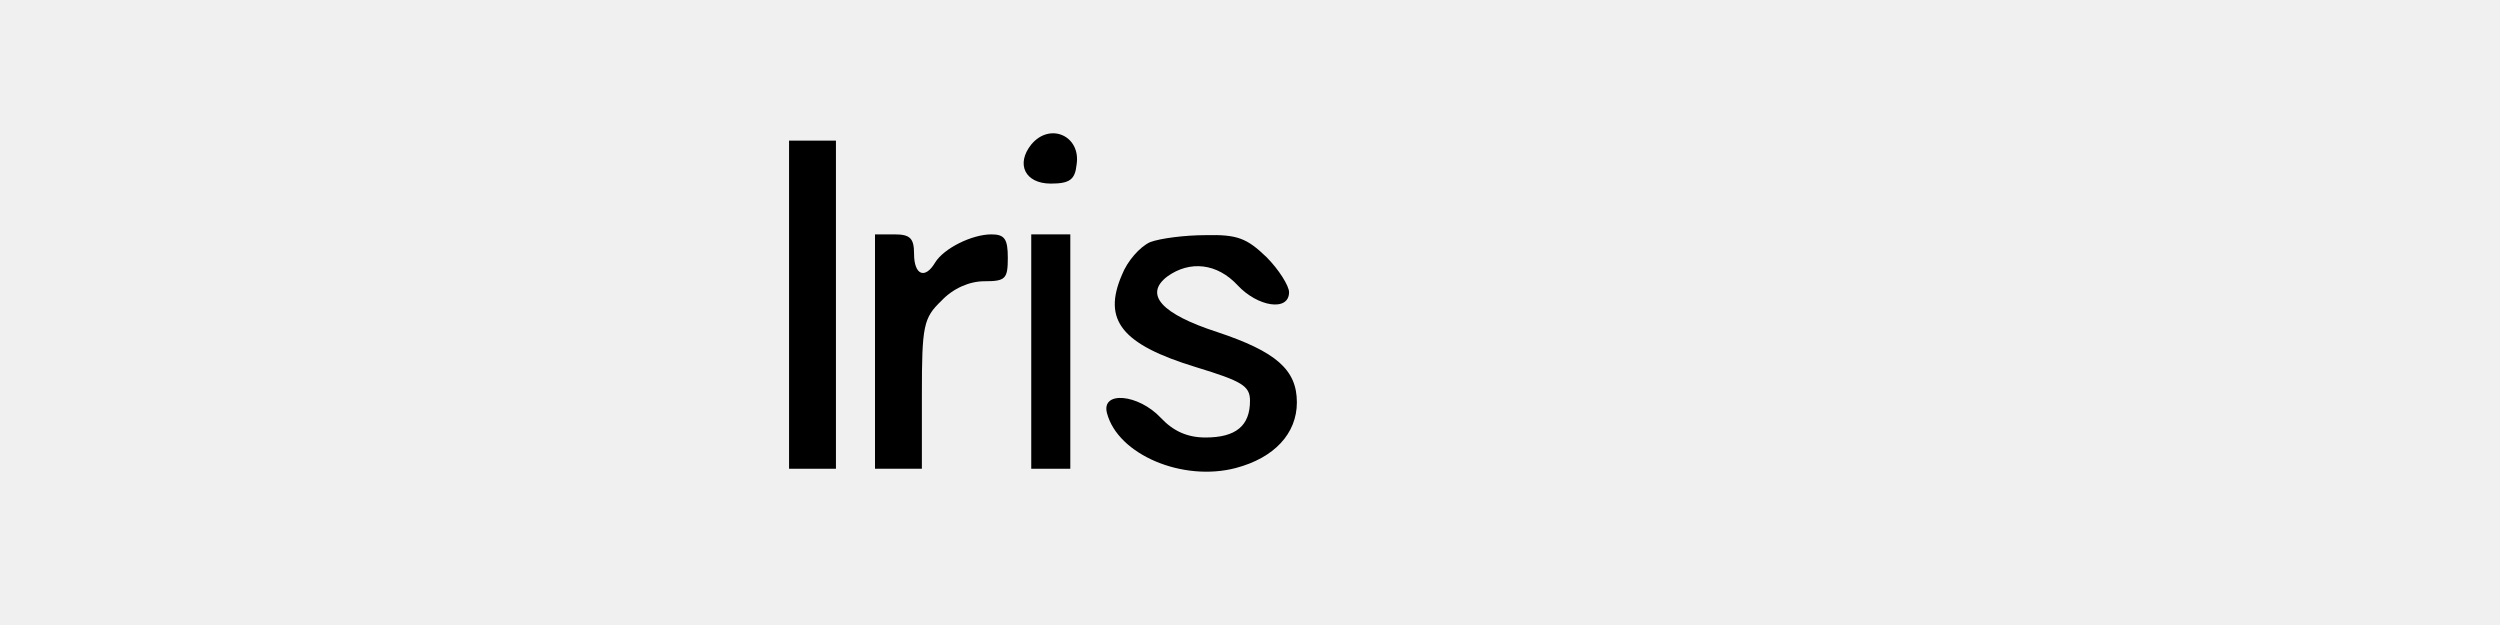
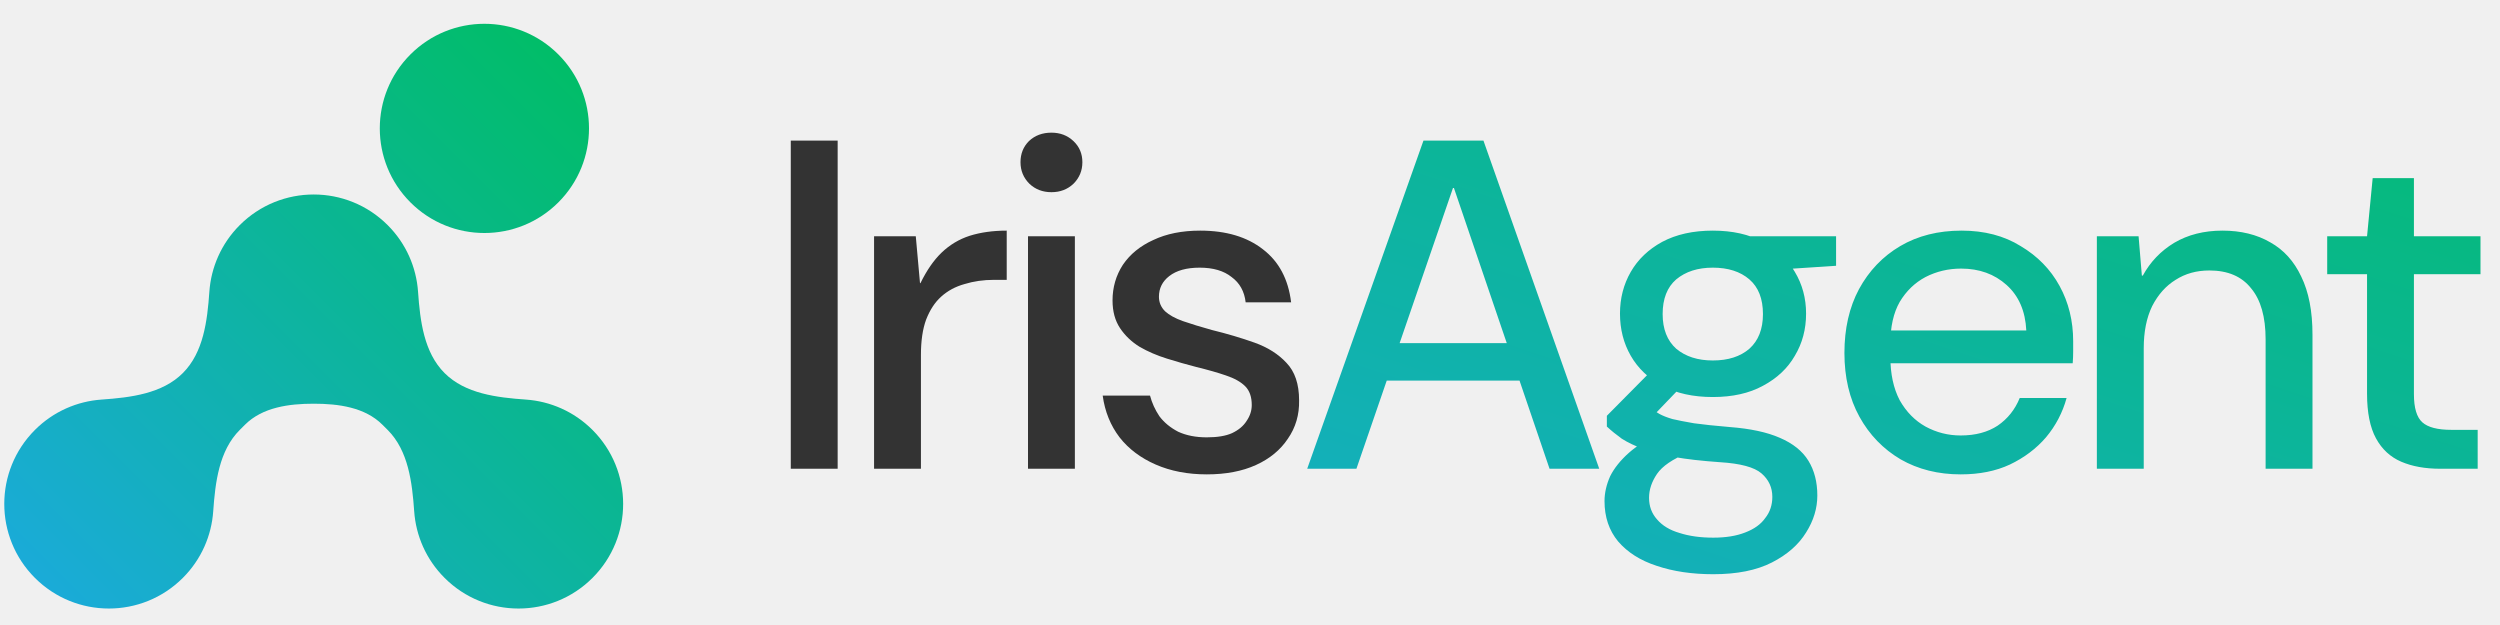
- <svg xmlns="http://www.w3.org/2000/svg" version="1.0" width="320pt" height="80pt" viewBox="0 0 320 80" preserveAspectRatio="xMidYMid meet">
-   <g transform="translate(0,80) scale(0.1,-0.1)" fill="#000000" stroke="none">
-     <path d="M1320 615 c-20 -25 -8 -50 25 -50 24 0 31 5 33 24 6 37 -34 55 -58 26z" />
-     <path d="M1010 410 l0 -210 30 0 30 0 0 210 0 210 -30 0 -30 0 0 -210z" />
-     <path d="M1120 350 l0 -150 30 0 30 0 0 95 c0 88 2 98 25 120 15 16 36 25 55 25 27 0 30 3 30 30 0 24 -4 30 -21 30 -25 0 -61 -18 -72 -36 -13 -22 -27 -16 -27 11 0 20 -5 25 -25 25 l-25 0 0 -150z" />
-     <path d="M1320 350 l0 -150 25 0 25 0 0 150 0 150 -25 0 -25 0 0 -150z" />
-     <path d="M1472 490 c-13 -6 -29 -24 -36 -42 -25 -58 0 -89 95 -118 59 -18 69 -24 69 -43 0 -32 -18 -47 -57 -47 -23 0 -41 8 -57 25 -29 31 -77 35 -69 6 14 -53 97 -88 165 -70 49 13 78 44 78 84 0 42 -27 65 -102 90 -71 23 -94 48 -64 71 29 21 64 17 90 -11 26 -28 66 -34 66 -9 0 8 -13 29 -29 45 -25 24 -37 29 -78 28 -26 0 -58 -4 -71 -9z" />
+ <svg xmlns="http://www.w3.org/2000/svg" width="160" height="40" viewBox="0 0 160 40" fill="none">
+   <g clip-path="url(#clip0_3882_136)">
+     <path fill-rule="evenodd" clip-rule="evenodd" d="M26.268 12.952C28.882 15.566 33.121 15.566 35.735 12.952C38.35 10.337 38.35 6.098 35.735 3.484C33.121 0.869 28.882 0.869 26.268 3.484C23.653 6.098 23.653 10.337 26.268 12.952ZM28.453 36.985C31.067 39.6 35.306 39.6 37.92 36.985C40.535 34.371 40.535 30.132 37.92 27.517C36.733 26.33 35.211 25.682 33.658 25.573C31.793 25.442 29.775 25.198 28.452 23.876C27.13 22.554 26.886 20.536 26.755 18.671C26.646 17.118 25.998 15.595 24.811 14.408C22.197 11.794 17.958 11.794 15.343 14.408C14.156 15.595 13.508 17.118 13.399 18.671C13.268 20.536 13.024 22.554 11.702 23.876C10.38 25.198 8.362 25.442 6.496 25.573C4.943 25.682 3.421 26.33 2.234 27.517C-0.38 30.132 -0.38 34.371 2.234 36.985C4.848 39.6 9.087 39.6 11.702 36.985C12.889 35.798 13.537 34.276 13.646 32.723C13.777 30.858 14.021 28.84 15.343 27.517L15.677 27.184C16.797 26.064 18.493 25.837 20.077 25.837C21.661 25.837 23.357 26.064 24.477 27.184L24.811 27.517C26.133 28.84 26.377 30.858 26.508 32.723C26.617 34.276 27.265 35.798 28.453 36.985Z" fill="url(#paint0_linear_3882_136)" />
  </g>
+   <path d="M50.61 30V9H53.61V30H50.61ZM55.94 30V15.12H58.61L58.88 18.12H58.91C59.31 17.3 59.76 16.65 60.26 16.17C60.78 15.67 61.38 15.31 62.06 15.09C62.76 14.87 63.55 14.76 64.43 14.76V17.91H63.62C62.94 17.91 62.31 18 61.73 18.18C61.15 18.34 60.65 18.61 60.23 18.99C59.83 19.35 59.51 19.84 59.27 20.46C59.05 21.06 58.94 21.81 58.94 22.71V30H55.94ZM65.792 30V15.12H68.792V30H65.792ZM67.292 12.3C66.732 12.3 66.262 12.12 65.882 11.76C65.502 11.38 65.312 10.92 65.312 10.38C65.312 9.84 65.492 9.39 65.852 9.03C66.232 8.67 66.712 8.49 67.292 8.49C67.852 8.49 68.322 8.67 68.702 9.03C69.082 9.39 69.272 9.84 69.272 10.38C69.272 10.92 69.082 11.38 68.702 11.76C68.322 12.12 67.852 12.3 67.292 12.3ZM77.232 30.36C76.012 30.36 74.922 30.15 73.962 29.73C73.002 29.31 72.232 28.73 71.652 27.99C71.072 27.23 70.712 26.34 70.572 25.32H73.602C73.722 25.78 73.922 26.22 74.202 26.64C74.502 27.04 74.902 27.37 75.402 27.63C75.922 27.87 76.532 27.99 77.232 27.99C77.912 27.99 78.452 27.9 78.852 27.72C79.272 27.52 79.582 27.26 79.782 26.94C80.002 26.62 80.112 26.28 80.112 25.92C80.112 25.4 79.972 25 79.692 24.72C79.412 24.44 79.002 24.21 78.462 24.03C77.942 23.85 77.312 23.67 76.572 23.49C75.952 23.33 75.322 23.15 74.682 22.95C74.042 22.75 73.462 22.5 72.942 22.2C72.422 21.88 72.002 21.48 71.682 21C71.362 20.52 71.202 19.93 71.202 19.23C71.202 18.39 71.422 17.63 71.862 16.95C72.322 16.27 72.972 15.74 73.812 15.36C74.652 14.96 75.652 14.76 76.812 14.76C78.472 14.76 79.812 15.16 80.832 15.96C81.852 16.74 82.452 17.87 82.632 19.35H79.722C79.642 18.65 79.342 18.11 78.822 17.73C78.322 17.33 77.642 17.13 76.782 17.13C75.942 17.13 75.292 17.31 74.832 17.67C74.392 18.01 74.172 18.45 74.172 18.99C74.172 19.35 74.302 19.66 74.562 19.92C74.822 20.16 75.202 20.37 75.702 20.55C76.222 20.73 76.842 20.92 77.562 21.12C78.542 21.36 79.452 21.63 80.292 21.93C81.132 22.23 81.812 22.66 82.332 23.22C82.872 23.78 83.142 24.58 83.142 25.62C83.162 26.54 82.922 27.36 82.422 28.08C81.942 28.8 81.262 29.36 80.382 29.76C79.502 30.16 78.452 30.36 77.232 30.36Z" fill="#333333" />
+   <path d="M83.661 30L91.101 9H94.941L102.351 30H99.171L93.051 12.03H92.991L86.811 30H83.661ZM87.141 24.36L87.981 21.96H97.851L98.691 24.36H87.141ZM109.649 36.75C108.289 36.75 107.079 36.57 106.019 36.21C104.979 35.87 104.159 35.35 103.559 34.65C102.979 33.95 102.689 33.09 102.689 32.07C102.689 31.55 102.809 31.02 103.049 30.48C103.309 29.96 103.709 29.46 104.249 28.98C104.789 28.5 105.509 28.06 106.409 27.66L108.029 28.98C107.049 29.38 106.389 29.83 106.049 30.33C105.709 30.83 105.539 31.34 105.539 31.86C105.539 32.4 105.709 32.86 106.049 33.24C106.389 33.64 106.869 33.93 107.489 34.11C108.109 34.31 108.829 34.41 109.649 34.41C110.449 34.41 111.129 34.3 111.689 34.08C112.269 33.86 112.699 33.55 112.979 33.15C113.279 32.77 113.429 32.32 113.429 31.8C113.429 31.2 113.199 30.7 112.739 30.3C112.279 29.9 111.389 29.66 110.069 29.58C108.929 29.5 107.959 29.39 107.159 29.25C106.379 29.09 105.719 28.92 105.179 28.74C104.639 28.54 104.179 28.32 103.799 28.08C103.439 27.82 103.119 27.56 102.839 27.3V26.61L105.869 23.55L107.969 24.36L105.029 27.42L105.599 26.1C105.799 26.24 105.999 26.37 106.199 26.49C106.419 26.61 106.699 26.72 107.039 26.82C107.379 26.9 107.839 26.99 108.419 27.09C108.999 27.17 109.759 27.25 110.699 27.33C112.019 27.43 113.089 27.66 113.909 28.02C114.749 28.38 115.359 28.87 115.739 29.49C116.119 30.11 116.309 30.85 116.309 31.71C116.309 32.53 116.069 33.32 115.589 34.08C115.109 34.86 114.379 35.5 113.399 36C112.419 36.5 111.169 36.75 109.649 36.75ZM109.619 25.41C108.359 25.41 107.279 25.17 106.379 24.69C105.499 24.21 104.829 23.57 104.369 22.77C103.909 21.97 103.679 21.07 103.679 20.07C103.679 19.09 103.909 18.2 104.369 17.4C104.829 16.6 105.499 15.96 106.379 15.48C107.279 15 108.359 14.76 109.619 14.76C110.879 14.76 111.949 15 112.829 15.48C113.729 15.96 114.409 16.6 114.869 17.4C115.349 18.2 115.589 19.09 115.589 20.07C115.589 21.07 115.349 21.97 114.869 22.77C114.409 23.57 113.729 24.21 112.829 24.69C111.949 25.17 110.879 25.41 109.619 25.41ZM109.619 23.07C110.599 23.07 111.379 22.82 111.959 22.32C112.539 21.8 112.829 21.06 112.829 20.1C112.829 19.12 112.539 18.38 111.959 17.88C111.379 17.38 110.599 17.13 109.619 17.13C108.659 17.13 107.879 17.38 107.279 17.88C106.699 18.38 106.409 19.12 106.409 20.1C106.409 21.06 106.699 21.8 107.279 22.32C107.879 22.82 108.659 23.07 109.619 23.07ZM112.049 17.37L111.329 15.12H117.509V17.01L112.049 17.37ZM125.483 30.36C124.043 30.36 122.763 30.04 121.643 29.4C120.523 28.74 119.643 27.83 119.003 26.67C118.363 25.51 118.043 24.15 118.043 22.59C118.043 21.03 118.353 19.67 118.973 18.51C119.613 17.33 120.493 16.41 121.613 15.75C122.733 15.09 124.043 14.76 125.543 14.76C127.003 14.76 128.263 15.09 129.323 15.75C130.403 16.39 131.233 17.24 131.813 18.3C132.393 19.36 132.683 20.54 132.683 21.84C132.683 22.04 132.683 22.26 132.683 22.5C132.683 22.74 132.673 22.99 132.653 23.25H120.233V21.15H129.683C129.623 19.91 129.203 18.94 128.423 18.24C127.643 17.54 126.673 17.19 125.513 17.19C124.693 17.19 123.933 17.37 123.233 17.73C122.553 18.09 122.003 18.62 121.583 19.32C121.183 20.02 120.983 20.91 120.983 21.99V22.83C120.983 23.93 121.183 24.86 121.583 25.62C122.003 26.36 122.553 26.92 123.233 27.3C123.933 27.68 124.683 27.87 125.483 27.87C126.423 27.87 127.213 27.66 127.853 27.24C128.493 26.8 128.963 26.21 129.263 25.47H132.263C132.003 26.41 131.563 27.25 130.943 27.99C130.323 28.71 129.553 29.29 128.633 29.73C127.733 30.15 126.683 30.36 125.483 30.36ZM134.199 30V15.12H136.869L137.079 17.64H137.139C137.619 16.76 138.289 16.06 139.149 15.54C140.029 15.02 141.059 14.76 142.239 14.76C143.419 14.76 144.439 15.01 145.299 15.51C146.159 15.99 146.819 16.72 147.279 17.7C147.759 18.68 147.999 19.92 147.999 21.42V30H144.999V21.72C144.999 20.28 144.689 19.19 144.069 18.45C143.469 17.69 142.579 17.31 141.399 17.31C140.579 17.31 139.859 17.51 139.239 17.91C138.619 18.29 138.119 18.85 137.739 19.59C137.379 20.33 137.199 21.23 137.199 22.29V30H134.199ZM156.171 30C155.211 30 154.381 29.85 153.681 29.55C152.981 29.25 152.441 28.75 152.061 28.05C151.681 27.35 151.491 26.4 151.491 25.2V17.55H148.941V15.12H151.491L151.851 11.4H154.491V15.12H158.751V17.55H154.491V25.23C154.491 26.11 154.671 26.71 155.031 27.03C155.391 27.35 156.011 27.51 156.891 27.51H158.571V30H156.171Z" fill="url(#paint1_linear_3882_136)" />
+   <defs>
+     <linearGradient id="paint0_linear_3882_136" x1="42.29" y1="10.039" x2="8.789" y2="43.54" gradientUnits="userSpaceOnUse">
+       <stop stop-color="#01BD68" />
+       <stop offset="1" stop-color="#1AABD8" />
+     </linearGradient>
+     <linearGradient id="paint1_linear_3882_136" x1="159.75" y1="2.28484e-06" x2="136.77" y2="69.315" gradientUnits="userSpaceOnUse">
+       <stop stop-color="#02BC6C" />
+       <stop offset="1" stop-color="#1AABD8" />
+     </linearGradient>
+     <clipPath id="clip0_3882_136">
+       <rect width="40" height="40" fill="white" />
+     </clipPath>
+   </defs>
</svg>
